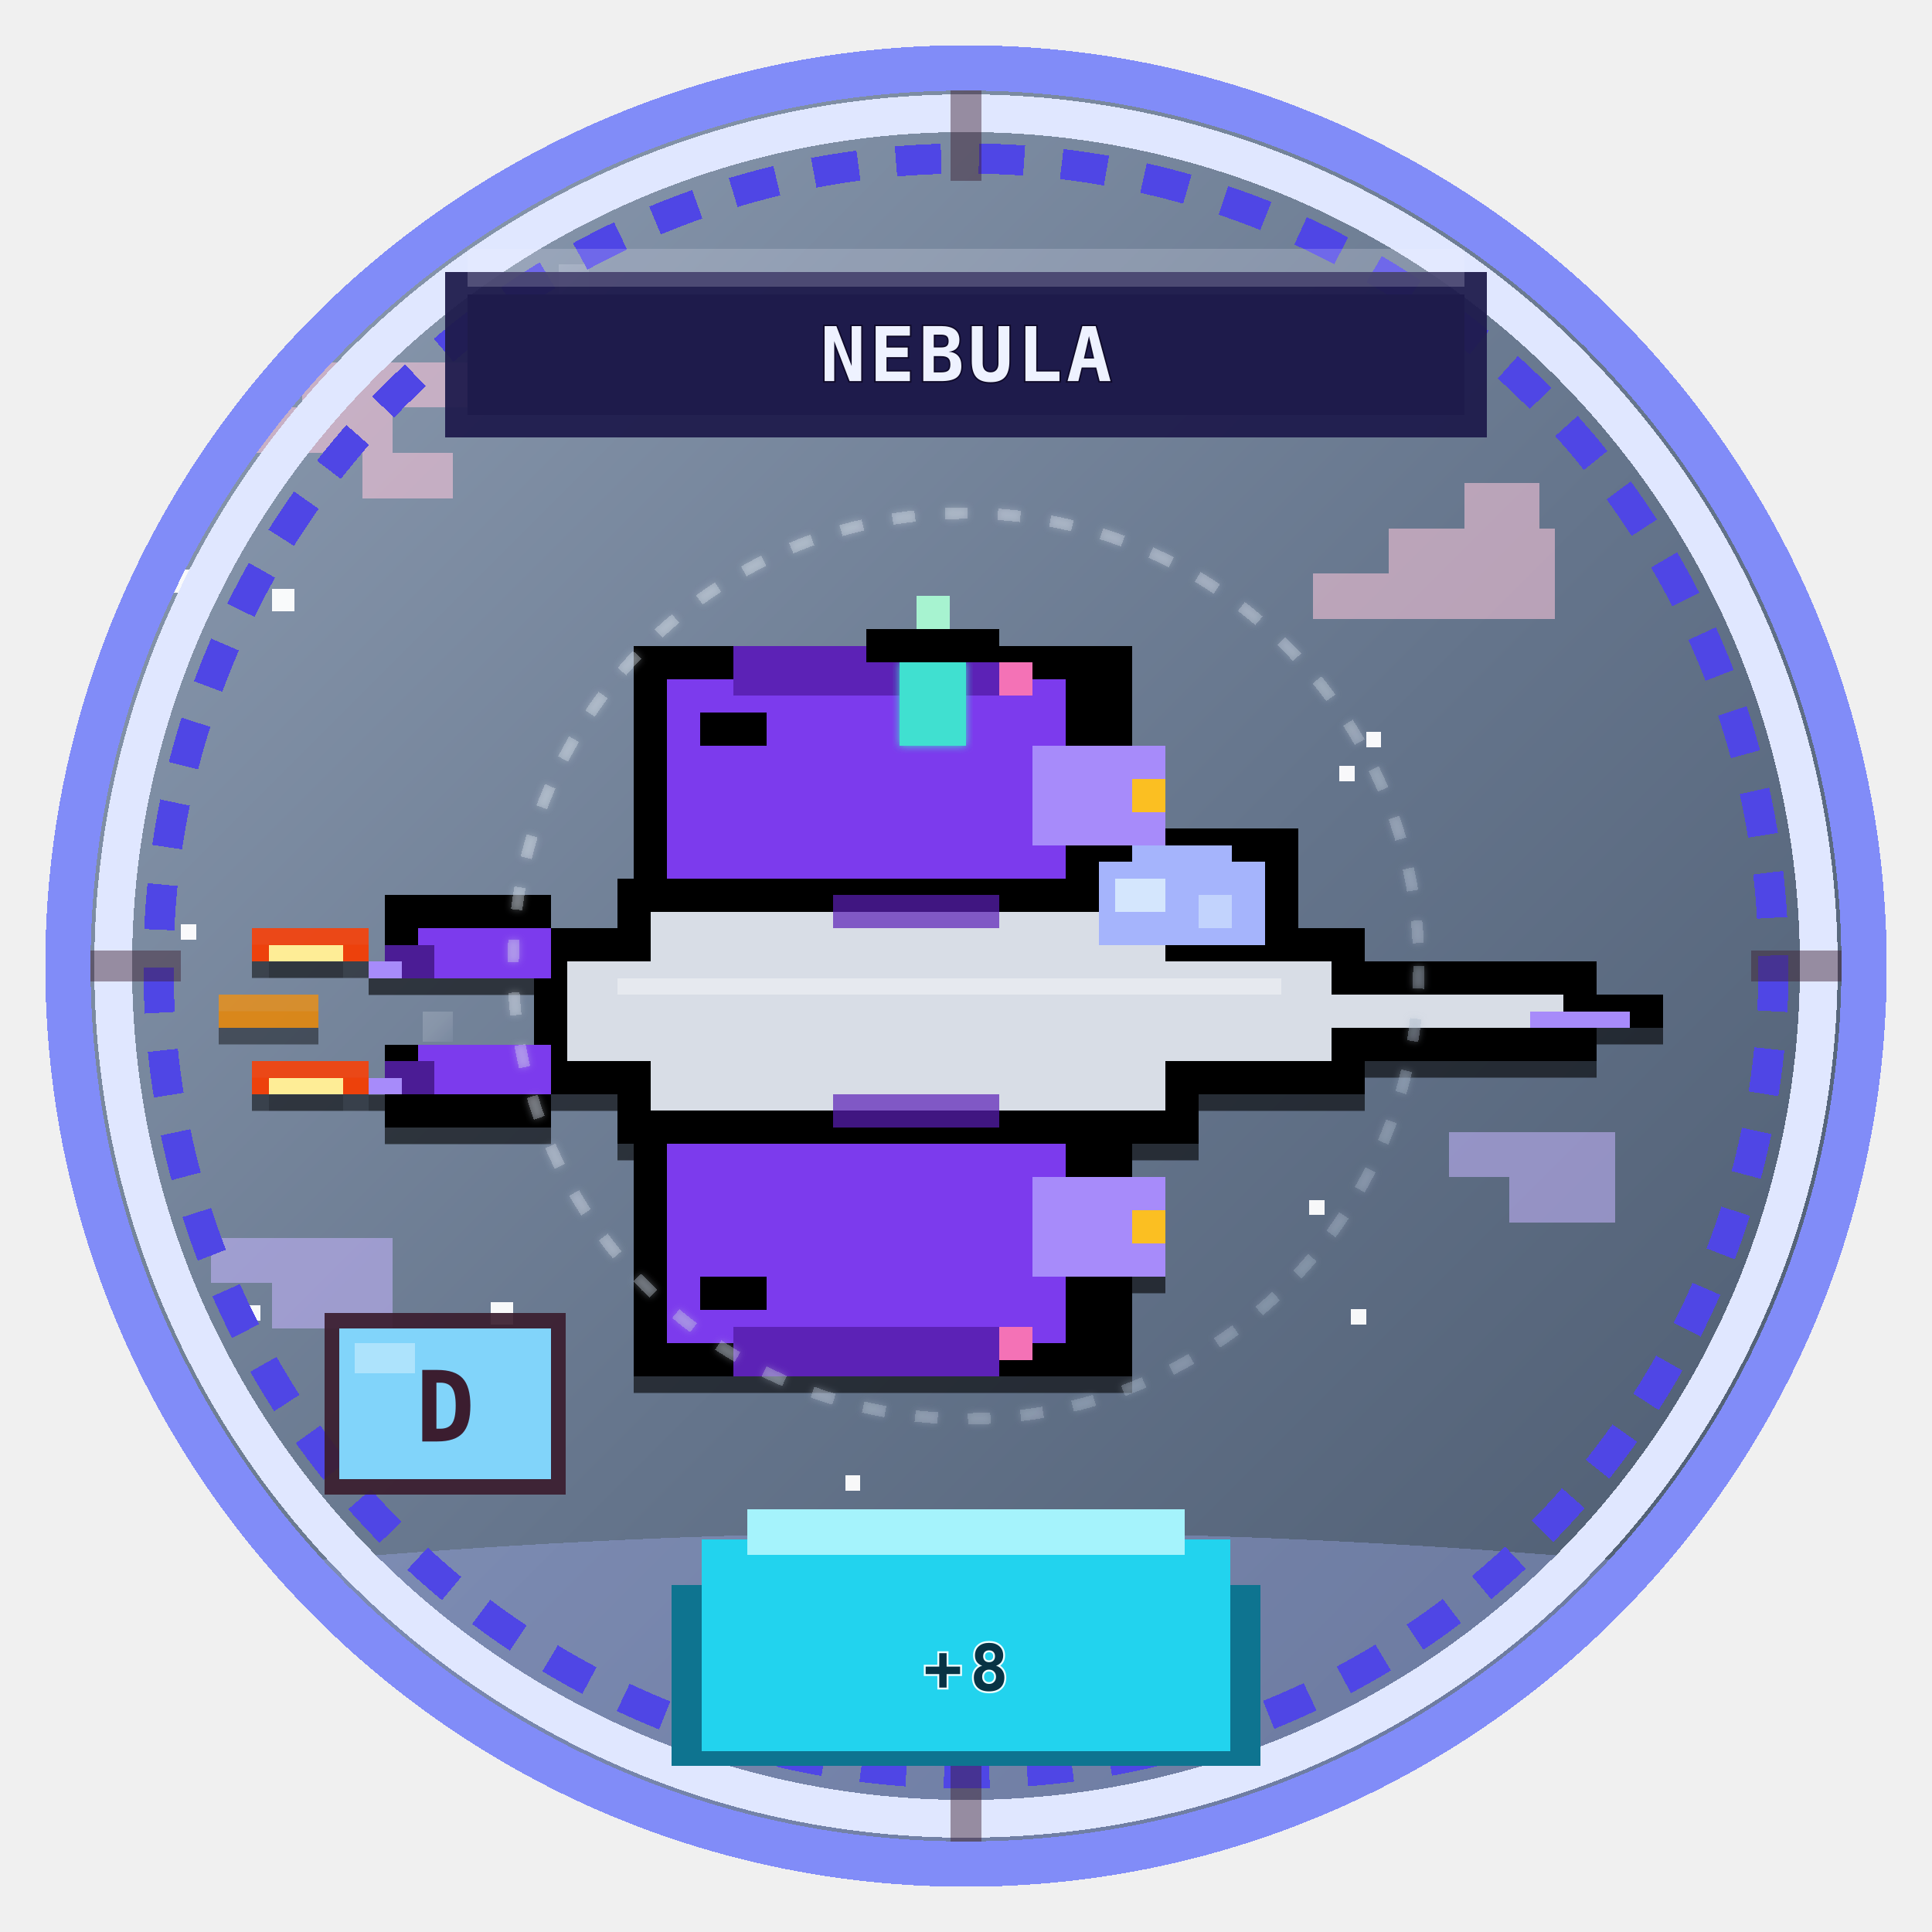
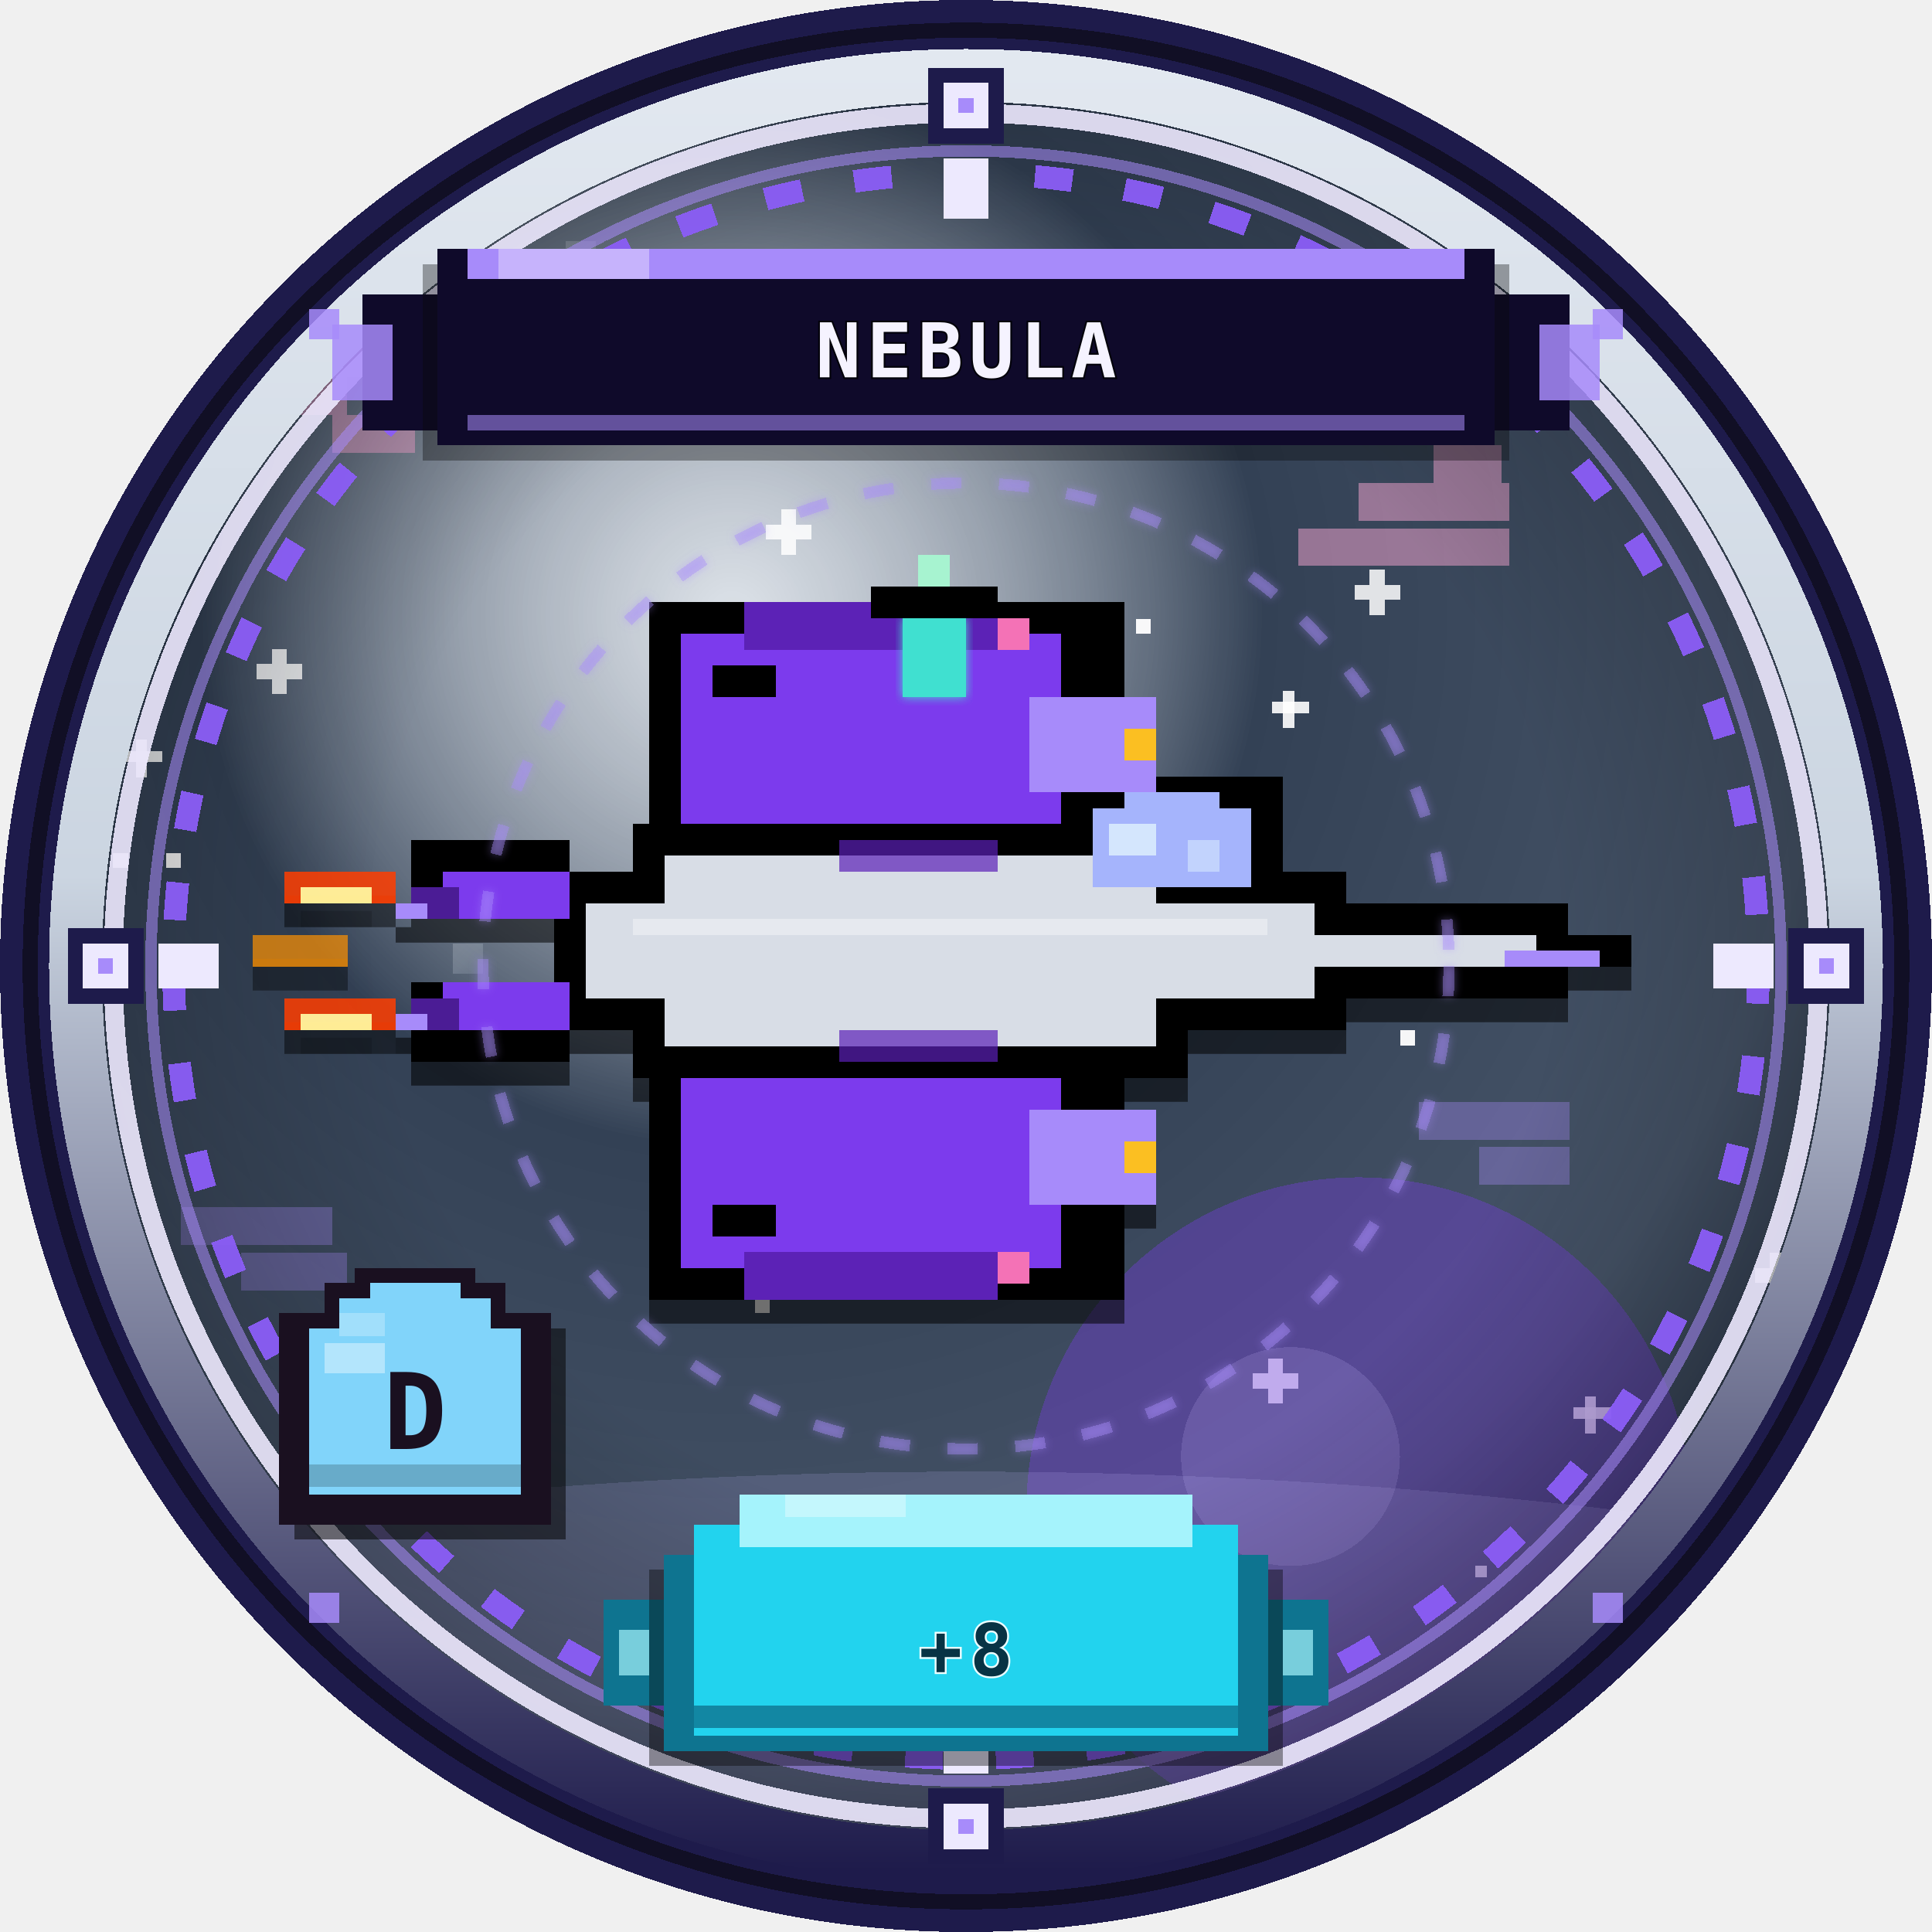
<svg xmlns="http://www.w3.org/2000/svg" viewBox="0 0 512 512" class="w-full h-full" shape-rendering="crispEdges">
  <defs>
-     <linearGradient id="bg_badge_8887" x1="0%" y1="0%" x2="100%" y2="100%">
-       <stop offset="0%" stop-color="#94a3b8" />
-       <stop offset="55%" stop-color="#64748b" />
-       <stop offset="100%" stop-color="#475569" />
-     </linearGradient>
-     <linearGradient id="hull_badge_8887" x1="0%" y1="0%" x2="100%" y2="0%">
+     <radialGradient id="bg_badge_5618" cx="38%" cy="32%" r="78%">
+       <stop offset="0%" stop-color="#cbd5e1" stop-opacity="0.55" />
+       <stop offset="35%" stop-color="#334155" />
+       <stop offset="72%" stop-color="#475569" />
+       <stop offset="100%" stop-color="#1e293b" />
+     </radialGradient>
+     <linearGradient id="hull_badge_5618" x1="0%" y1="0%" x2="100%" y2="0%">
      <stop offset="0%" stop-color="#7a7f8e" />
      <stop offset="50%" stop-color="#a0a5b0" />
      <stop offset="100%" stop-color="#606570" />
    </linearGradient>
-     <linearGradient id="frame_badge_8887" x1="0%" y1="0%" x2="100%" y2="100%">
+     <linearGradient id="frame_badge_5618" x1="0%" y1="0%" x2="100%" y2="100%">
      <stop offset="0%" stop-color="#e2e8f0" />
      <stop offset="50%" stop-color="#cbd5e1" />
      <stop offset="100%" stop-color="#94a3b8" />
    </linearGradient>
-     <filter id="shadow_badge_8887" x="-50%" y="-50%" width="200%" height="200%">
-       <feDropShadow dx="0" dy="4" stdDeviation="0" flood-color="#000" flood-opacity="0.6" />
+     <linearGradient id="rim_badge_5618" x1="0%" y1="0%" x2="0%" y2="100%">
+       <stop offset="0%" stop-color="#e2e8f0" />
+       <stop offset="45%" stop-color="#cbd5e1" />
+       <stop offset="100%" stop-color="#1e1b4b" />
+     </linearGradient>
+     <radialGradient id="vignette_badge_5618" cx="50%" cy="48%" r="55%">
+       <stop offset="55%" stop-color="#000000" stop-opacity="0" />
+       <stop offset="100%" stop-color="#000000" stop-opacity="0.42" />
+     </radialGradient>
+     <filter id="shadow_badge_5618" x="-50%" y="-50%" width="200%" height="200%">
+       <feDropShadow dx="0" dy="6" stdDeviation="0" flood-color="#000" flood-opacity="0.55" />
    </filter>
-     <filter id="glow_badge_8887">
-       <feGaussianBlur stdDeviation="1" result="blur" />
+     <filter id="glow_badge_5618">
+       <feGaussianBlur stdDeviation="1.2" result="blur" />
      <feComposite in="SourceGraphic" in2="blur" operator="over" />
    </filter>
-     <filter id="text_glow_badge_8887" x="-50%" y="-50%" width="200%" height="200%">
+     <filter id="text_glow_badge_5618" x="-50%" y="-50%" width="200%" height="200%">
      <feGaussianBlur stdDeviation="2" result="blur" />
      <feMerge>
        <feMergeNode in="blur" />
        <feMergeNode in="SourceGraphic" />
      </feMerge>
    </filter>
-     <clipPath id="clip_badge_8887">
-       <circle cx="256" cy="256" r="240" />
+     <clipPath id="clip_badge_5618">
+       <circle cx="256" cy="256" r="236" />
    </clipPath>
  </defs>
-   <g clip-path="url(#clip_badge_8887)">
-     <rect width="512" height="512" fill="url(#bg_badge_8887)" />
-     <g fill="#ffffff" fill-opacity="0.95" shape-rendering="crispEdges">
-       <rect x="331" y="272" width="4" height="4" />
-       <rect x="65" y="346" width="4" height="4" />
-       <rect x="362" y="194" width="4" height="4" />
-       <rect x="224" y="391" width="4" height="4" />
-       <rect x="408" y="89" width="6" height="6" />
-       <rect x="355" y="203" width="4" height="4" />
-       <rect x="170" y="324" width="4" height="4" />
-       <rect x="48" y="245" width="4" height="4" />
-       <rect x="45" y="151" width="6" height="6" />
-       <rect x="72" y="156" width="6" height="6" />
-       <rect x="358" y="347" width="4" height="4" />
-       <rect x="42" y="132" width="4" height="4" />
-       <rect x="130" y="345" width="6" height="6" />
-       <rect x="428" y="48" width="4" height="4" />
-       <rect x="224" y="311" width="4" height="4" />
-       <rect x="347" y="318" width="4" height="4" />
+   <g clip-path="url(#clip_badge_5618)">
+     <rect width="512" height="512" fill="url(#bg_badge_5618)" />
+     <g fill="#ffffff" shape-rendering="crispEdges">
+       <rect x="336" y="360" width="4" height="4" fill-opacity="0.85" />
+       <rect x="332" y="364" width="12" height="4" fill-opacity="0.85" />
+       <rect x="336" y="368" width="4" height="4" fill-opacity="0.85" />
+       <rect x="371" y="273" width="4" height="4" fill-opacity="0.95" />
+       <rect x="72" y="172" width="4" height="4" fill-opacity="0.85" />
+       <rect x="68" y="176" width="12" height="4" fill-opacity="0.85" />
+       <rect x="72" y="180" width="4" height="4" fill-opacity="0.85" />
+       <rect x="417" y="55" width="4" height="4" fill-opacity="0.95" />
+       <rect x="329" y="230" width="4" height="4" fill-opacity="0.85" />
+       <rect x="325" y="234" width="12" height="4" fill-opacity="0.85" />
+       <rect x="329" y="238" width="4" height="4" fill-opacity="0.85" />
+       <rect x="30" y="226" width="4" height="4" fill-opacity="0.95" />
+       <rect x="33" y="199" width="10" height="3" fill-opacity="0.9" />
+       <rect x="36" y="196" width="3" height="10" fill-opacity="0.9" />
+       <rect x="417" y="373" width="10" height="3" fill-opacity="0.9" />
+       <rect x="420" y="370" width="3" height="10" fill-opacity="0.9" />
+       <rect x="337" y="186" width="10" height="3" fill-opacity="0.9" />
+       <rect x="340" y="183" width="3" height="10" fill-opacity="0.9" />
+       <rect x="200" y="344" width="4" height="4" fill-opacity="0.95" />
+       <rect x="469" y="332" width="4" height="4" fill-opacity="0.85" />
+       <rect x="465" y="336" width="12" height="4" fill-opacity="0.85" />
+       <rect x="469" y="340" width="4" height="4" fill-opacity="0.85" />
+       <rect x="309" y="76" width="4" height="4" fill-opacity="0.95" />
+       <rect x="26" y="108" width="3" height="3" fill-opacity="0.95" />
+       <rect x="232" y="328" width="4" height="4" fill-opacity="0.85" />
+       <rect x="228" y="332" width="12" height="4" fill-opacity="0.85" />
+       <rect x="232" y="336" width="4" height="4" fill-opacity="0.85" />
+       <rect x="120" y="225" width="3" height="3" fill-opacity="0.95" />
+       <rect x="391" y="415" width="3" height="3" fill-opacity="0.95" />
+       <rect x="301" y="164" width="4" height="4" fill-opacity="0.95" />
+       <rect x="44" y="226" width="4" height="4" fill-opacity="0.95" />
+       <rect x="363" y="151" width="4" height="4" fill-opacity="0.85" />
+       <rect x="359" y="155" width="12" height="4" fill-opacity="0.85" />
+       <rect x="363" y="159" width="4" height="4" fill-opacity="0.85" />
+       <rect x="207" y="135" width="4" height="4" fill-opacity="0.85" />
+       <rect x="203" y="139" width="12" height="4" fill-opacity="0.85" />
+       <rect x="207" y="143" width="4" height="4" fill-opacity="0.85" />
+       <rect x="451" y="391" width="4" height="4" fill-opacity="0.95" />
    </g>
-     <g opacity="0.55" shape-rendering="crispEdges">
-       <g fill="#ffc8dd">
-         <rect x="64" y="108" width="40" height="12" />
-         <rect x="80" y="96" width="48" height="12" />
-         <rect x="96" y="120" width="24" height="12" />
-         <rect x="368" y="140" width="44" height="12" />
-         <rect x="348" y="152" width="64" height="12" />
-         <rect x="388" y="128" width="20" height="12" />
+     <g opacity="0.5" shape-rendering="crispEdges">
+       <g fill="#f9a8d4">
+         <rect x="56" y="100" width="36" height="10" />
+         <rect x="72" y="90" width="44" height="10" />
+         <rect x="88" y="110" width="22" height="10" />
+         <rect x="360" y="128" width="40" height="10" />
+         <rect x="344" y="140" width="56" height="10" />
+         <rect x="380" y="118" width="18" height="10" />
      </g>
-       <g fill="#c4b5fd">
-         <rect x="56" y="328" width="48" height="12" />
-         <rect x="72" y="340" width="32" height="12" />
-         <rect x="384" y="300" width="44" height="12" />
-         <rect x="400" y="312" width="28" height="12" />
+       <g fill="#a78bfa" opacity="0.7">
+         <rect x="48" y="320" width="40" height="10" />
+         <rect x="64" y="332" width="28" height="10" />
+         <rect x="376" y="292" width="40" height="10" />
+         <rect x="392" y="304" width="24" height="10" />
      </g>
-       <g fill="url(#frame_badge_8887)" opacity="0.4">
-         <rect x="148" y="70" width="8" height="8" />
-         <rect x="356" y="88" width="8" height="8" />
-         <rect x="112" y="268" width="8" height="8" />
-         <rect x="300" y="240" width="8" height="8" />
+       <g fill="url(#frame_badge_5618)" opacity="0.45">
+         <rect x="150" y="64" width="8" height="8" />
+         <rect x="348" y="84" width="8" height="8" />
+         <rect x="120" y="250" width="8" height="8" />
+         <rect x="300" y="230" width="8" height="8" />
+         <rect x="200" y="300" width="6" height="6" />
      </g>
    </g>
-     <path d="M-100 438 Q256 374 612 438 V512 H-100 Z" fill="#a5b4fc" fill-opacity="0.32" />
-   </g>
-   <g transform="translate(256, 268) scale(1.1)" filter="url(#shadow_badge_8887)">
+     <circle cx="360" cy="400" r="88" fill="#7c3aed" fill-opacity="0.35" />
+     <circle cx="342" cy="386" r="29" fill="#c4b5fd" fill-opacity="0.18" />
+     <path d="M-40 420 Q256 360 552 420 V520 H-40 Z" fill="#c4b5fd" fill-opacity="0.16" />
+     <rect width="512" height="512" fill="url(#vignette_badge_5618)" />
+   </g>
+   <g transform="translate(256, 252) scale(1.05)" filter="url(#shadow_badge_5618)">
    <g transform="translate(16, 0)" shape-rendering="crispEdges">
      <rect x="-120" y="-20" width="200" height="40" fill="#050505" />
      <rect x="-100" y="-32" width="140" height="12" fill="#050505" />
      <rect x="-100" y="20" width="140" height="12" fill="#050505" />
      <rect x="80" y="-12" width="56" height="24" fill="#050505" />
      <rect x="128" y="-4" width="24" height="8" fill="#050505" />
      <rect x="-96" y="-88" width="120" height="60" fill="#050505" />
      <rect x="-96" y="28" width="120" height="60" fill="#050505" />
      <rect x="-156" y="-28" width="40" height="20" fill="#050505" />
      <rect x="-156" y="8" width="40" height="20" fill="#050505" />
      <rect x="8" y="-44" width="56" height="28" fill="#050505" />
      <rect x="-112" y="-12" width="184" height="24" fill="#d8dde6" />
      <rect x="-92" y="-24" width="124" height="12" fill="#d8dde6" />
      <rect x="-92" y="12" width="124" height="12" fill="#d8dde6" />
      <rect x="72" y="-4" width="56" height="8" fill="#d8dde6" />
      <rect x="120" y="0" width="24" height="4" fill="#a78bfa" />
      <rect x="-100" y="-8" width="160" height="4" fill="#ffffff" opacity="0.35" />
      <rect x="-88" y="-80" width="96" height="48" fill="#7c3aed" />
      <rect x="-72" y="-88" width="64" height="12" fill="#5b21b6" />
      <rect x="0" y="-64" width="32" height="24" fill="#a78bfa" />
      <rect x="-80" y="-72" width="16" height="8" fill="#050505" />
      <rect x="-88" y="32" width="96" height="48" fill="#7c3aed" />
      <rect x="-72" y="76" width="64" height="12" fill="#5b21b6" />
      <rect x="0" y="40" width="32" height="24" fill="#a78bfa" />
      <rect x="-80" y="64" width="16" height="8" fill="#050505" />
      <rect x="-48" y="-28" width="40" height="8" fill="#5b21b6" opacity="0.7" />
      <rect x="-48" y="20" width="40" height="8" fill="#5b21b6" opacity="0.7" />
      <rect x="-148" y="-20" width="32" height="12" fill="#7c3aed" />
      <rect x="-148" y="8" width="32" height="12" fill="#7c3aed" />
      <rect x="-156" y="-16" width="12" height="8" fill="#4c1d95" />
      <rect x="-156" y="12" width="12" height="8" fill="#4c1d95" />
      <rect x="-160" y="-12" width="8" height="4" fill="#a78bfa" />
      <rect x="-160" y="16" width="8" height="4" fill="#a78bfa" />
      <rect x="16" y="-36" width="40" height="20" fill="#a5b4fc" />
      <rect x="24" y="-40" width="24" height="8" fill="#a5b4fc" />
      <rect x="20" y="-32" width="12" height="8" fill="#e0f2fe" opacity="0.8" />
      <rect x="40" y="-28" width="8" height="8" fill="#e0f2fe" opacity="0.5" />
      <rect x="-8" y="-84" width="8" height="8" fill="#f472b6" />
      <rect x="-8" y="76" width="8" height="8" fill="#f472b6" />
      <rect x="24" y="-56" width="8" height="8" fill="#fbbf24" />
      <rect x="24" y="48" width="8" height="8" fill="#fbbf24" />
      <rect x="-188" y="-20" width="28" height="8" fill="#ff3d00" opacity="0.85" />
      <rect x="-184" y="-16" width="18" height="4" fill="#fff59d" opacity="0.95" />
      <rect x="-188" y="12" width="28" height="8" fill="#ff3d00" opacity="0.85" />
      <rect x="-184" y="16" width="18" height="4" fill="#fff59d" opacity="0.95" />
      <rect x="-196" y="-4" width="24" height="8" fill="#ff9100" opacity="0.7" />
-       <rect x="-32" y="-84" width="16" height="20" fill="#40e0d0" filter="url(#glow_badge_8887)" />
+       <rect x="-32" y="-84" width="16" height="20" fill="#40e0d0" filter="url(#glow_badge_5618)" />
      <rect x="-40" y="-92" width="32" height="8" fill="#050505" />
      <rect x="-28" y="-100" width="8" height="8" fill="#a7f3d0" />
    </g>
  </g>
-   <g filter="url(#glow_badge_8887)">
-     <circle cx="256" cy="256" r="120" fill="none" stroke="url(#frame_badge_8887)" stroke-width="3" opacity="0.35" stroke-dasharray="6 8" />
-   </g>
-   <g shape-rendering="crispEdges">
-     <circle cx="256" cy="256" r="238" fill="none" stroke="#818cf8" stroke-width="12" />
-     <circle cx="256" cy="256" r="226" fill="none" stroke="#e0e7ff" stroke-width="10" />
-     <circle cx="256" cy="256" r="214" fill="none" stroke="#4f46e5" stroke-width="8" stroke-dasharray="12 10" />
-     <path d="M256 24 V48 M488 256 H464 M256 488 V464 M24 256 H48" stroke="#3b1d2f" stroke-width="8" opacity="0.45" />
-   </g>
-   <g shape-rendering="crispEdges" id="name_badge_8887">
-     <rect x="118" y="72" width="276" height="44" fill="#1e1b4b" opacity="0.94" />
-     <rect x="124" y="66" width="264" height="10" fill="#eef2ff" opacity="0.2" />
-     <rect x="124" y="78" width="264" height="32" fill="#1e1b4b" />
-     <text x="256" y="101" font-family="Galmuri11, monospace" font-size="20" font-weight="bold" fill="#eef2ff" stroke="#0f0a2a" stroke-width="0.8" paint-order="stroke" text-anchor="middle" letter-spacing="1">NEBULA</text>
-   </g>
-   <g shape-rendering="crispEdges" id="grade_badge_8887">
-     <rect x="86" y="348" width="64" height="48" fill="#3b1d2f" opacity="0.92" />
-     <rect x="90" y="352" width="56" height="40" fill="#81d4fa" />
-     <rect x="94" y="356" width="16" height="8" fill="#ffffff" opacity="0.35" />
-     <text x="118" y="382" font-family="Galmuri11, monospace" font-size="26" font-weight="bold" fill="#3b1d2f" text-anchor="middle">D</text>
-   </g>
-   <g shape-rendering="crispEdges" id="enhance_badge_8887">
-     <rect x="178" y="420" width="156" height="48" fill="#0e7490" />
-     <rect x="186" y="408" width="140" height="56" fill="#22d3ee" />
-     <rect x="198" y="400" width="116" height="12" fill="#a5f3fc" />
-     <text x="256" y="448" font-family="Galmuri11, monospace" font-size="17" font-weight="bold" fill="#083344" stroke="#ecfeff" stroke-width="1" paint-order="stroke" text-anchor="middle" letter-spacing="2">+8</text>
+   <g filter="url(#glow_badge_5618)" id="upgrade_badge_5618">
+     <circle cx="256" cy="256" r="128" fill="none" stroke="#a78bfa" stroke-width="3" opacity="0.4" stroke-dasharray="8 10" />
+   </g>
+   <g shape-rendering="crispEdges" id="frame_badge_5618_chrome">
+     <circle cx="256" cy="256" r="248" fill="none" stroke="#1e1b4b" stroke-width="16" />
+     <circle cx="256" cy="256" r="248" fill="none" stroke="#050505" stroke-width="4" opacity="0.55" />
+     <circle cx="256" cy="256" r="236" fill="none" stroke="url(#rim_badge_5618)" stroke-width="14" />
+     <circle cx="256" cy="256" r="226" fill="none" stroke="#ede9fe" stroke-width="5" opacity="0.9" />
+     <circle cx="256" cy="256" r="216" fill="none" stroke="#a78bfa" stroke-width="3" opacity="0.55" />
+     <circle cx="256" cy="256" r="210" fill="none" stroke="#8b5cf6" stroke-width="6" stroke-dasharray="10 14" opacity="0.95" />
+     <rect x="250" y="42" width="12" height="16" fill="#ede9fe" />
+     <rect x="250" y="454" width="12" height="16" fill="#ede9fe" />
+     <rect x="42" y="250" width="16" height="12" fill="#ede9fe" />
+     <rect x="454" y="250" width="16" height="12" fill="#ede9fe" />
+     <rect x="246" y="18" width="20" height="20" fill="#1e1b4b" />
+     <rect x="250" y="22" width="12" height="12" fill="#ede9fe" />
+     <rect x="254" y="26" width="4" height="4" fill="#a78bfa" />
+     <rect x="474" y="246" width="20" height="20" fill="#1e1b4b" />
+     <rect x="478" y="250" width="12" height="12" fill="#ede9fe" />
+     <rect x="482" y="254" width="4" height="4" fill="#a78bfa" />
+     <rect x="246" y="474" width="20" height="20" fill="#1e1b4b" />
+     <rect x="250" y="478" width="12" height="12" fill="#ede9fe" />
+     <rect x="254" y="482" width="4" height="4" fill="#a78bfa" />
+     <rect x="18" y="246" width="20" height="20" fill="#1e1b4b" />
+     <rect x="22" y="250" width="12" height="12" fill="#ede9fe" />
+     <rect x="26" y="254" width="4" height="4" fill="#a78bfa" />
+     <rect x="82" y="82" width="8" height="8" fill="#a78bfa" opacity="0.85" />
+     <rect x="422" y="82" width="8" height="8" fill="#a78bfa" opacity="0.85" />
+     <rect x="82" y="422" width="8" height="8" fill="#a78bfa" opacity="0.85" />
+     <rect x="422" y="422" width="8" height="8" fill="#a78bfa" opacity="0.85" />
+   </g>
+   <g shape-rendering="crispEdges" id="name_badge_5618">
+     <rect x="96" y="78" width="20" height="36" fill="#0f0a2a" />
+     <rect x="396" y="78" width="20" height="36" fill="#0f0a2a" />
+     <rect x="88" y="86" width="16" height="20" fill="#a78bfa" opacity="0.85" />
+     <rect x="408" y="86" width="16" height="20" fill="#a78bfa" opacity="0.85" />
+     <rect x="112" y="70" width="288" height="52" fill="#050505" opacity="0.35" />
+     <rect x="116" y="66" width="280" height="52" fill="#0f0a2a" />
+     <rect x="124" y="74" width="264" height="36" fill="#0f0a2a" />
+     <rect x="124" y="66" width="264" height="8" fill="#a78bfa" />
+     <rect x="132" y="66" width="40" height="8" fill="#ffffff" opacity="0.35" />
+     <rect x="124" y="110" width="264" height="4" fill="#a78bfa" opacity="0.55" />
+     <text x="256" y="100" font-family="Galmuri11, monospace" font-size="20" font-weight="bold" fill="#f5f3ff" stroke="#02010a" stroke-width="0.9" paint-order="stroke" text-anchor="middle" letter-spacing="1.5">NEBULA</text>
+   </g>
+   <g shape-rendering="crispEdges" id="grade_badge_5618">
+     <rect x="78" y="352" width="72" height="56" fill="#050505" opacity="0.55" />
+     <rect x="74" y="348" width="72" height="56" fill="#1a1020" />
+     <rect x="86" y="340" width="48" height="12" fill="#1a1020" />
+     <rect x="94" y="336" width="32" height="8" fill="#1a1020" />
+     <rect x="82" y="352" width="56" height="44" fill="#81d4fa" />
+     <rect x="90" y="344" width="40" height="12" fill="#81d4fa" />
+     <rect x="98" y="340" width="24" height="8" fill="#81d4fa" />
+     <rect x="86" y="356" width="16" height="8" fill="#ffffff" opacity="0.4" />
+     <rect x="90" y="348" width="12" height="6" fill="#ffffff" opacity="0.25" />
+     <rect x="82" y="388" width="56" height="6" fill="#050505" opacity="0.2" />
+     <text x="110" y="384" font-family="Galmuri11, monospace" font-size="28" font-weight="bold" fill="#1a1020" text-anchor="middle">D</text>
+   </g>
+   <g shape-rendering="crispEdges" id="enhance_badge_5618">
+     <rect x="160" y="424" width="16" height="28" fill="#0e7490" />
+     <rect x="336" y="424" width="16" height="28" fill="#0e7490" />
+     <rect x="164" y="432" width="8" height="12" fill="#a5f3fc" opacity="0.7" />
+     <rect x="340" y="432" width="8" height="12" fill="#a5f3fc" opacity="0.7" />
+     <rect x="172" y="416" width="168" height="52" fill="#050505" opacity="0.4" />
+     <rect x="176" y="412" width="160" height="52" fill="#0e7490" />
+     <rect x="184" y="404" width="144" height="56" fill="#22d3ee" />
+     <rect x="196" y="396" width="120" height="14" fill="#a5f3fc" />
+     <rect x="208" y="396" width="32" height="6" fill="#ffffff" opacity="0.35" />
+     <rect x="184" y="452" width="144" height="6" fill="#0e7490" opacity="0.8" />
+     <text x="256" y="444" font-family="Galmuri11, monospace" font-size="19" font-weight="bold" fill="#083344" stroke="#ecfeff" stroke-width="1" paint-order="stroke" text-anchor="middle" letter-spacing="2">+8</text>
  </g>
</svg>
